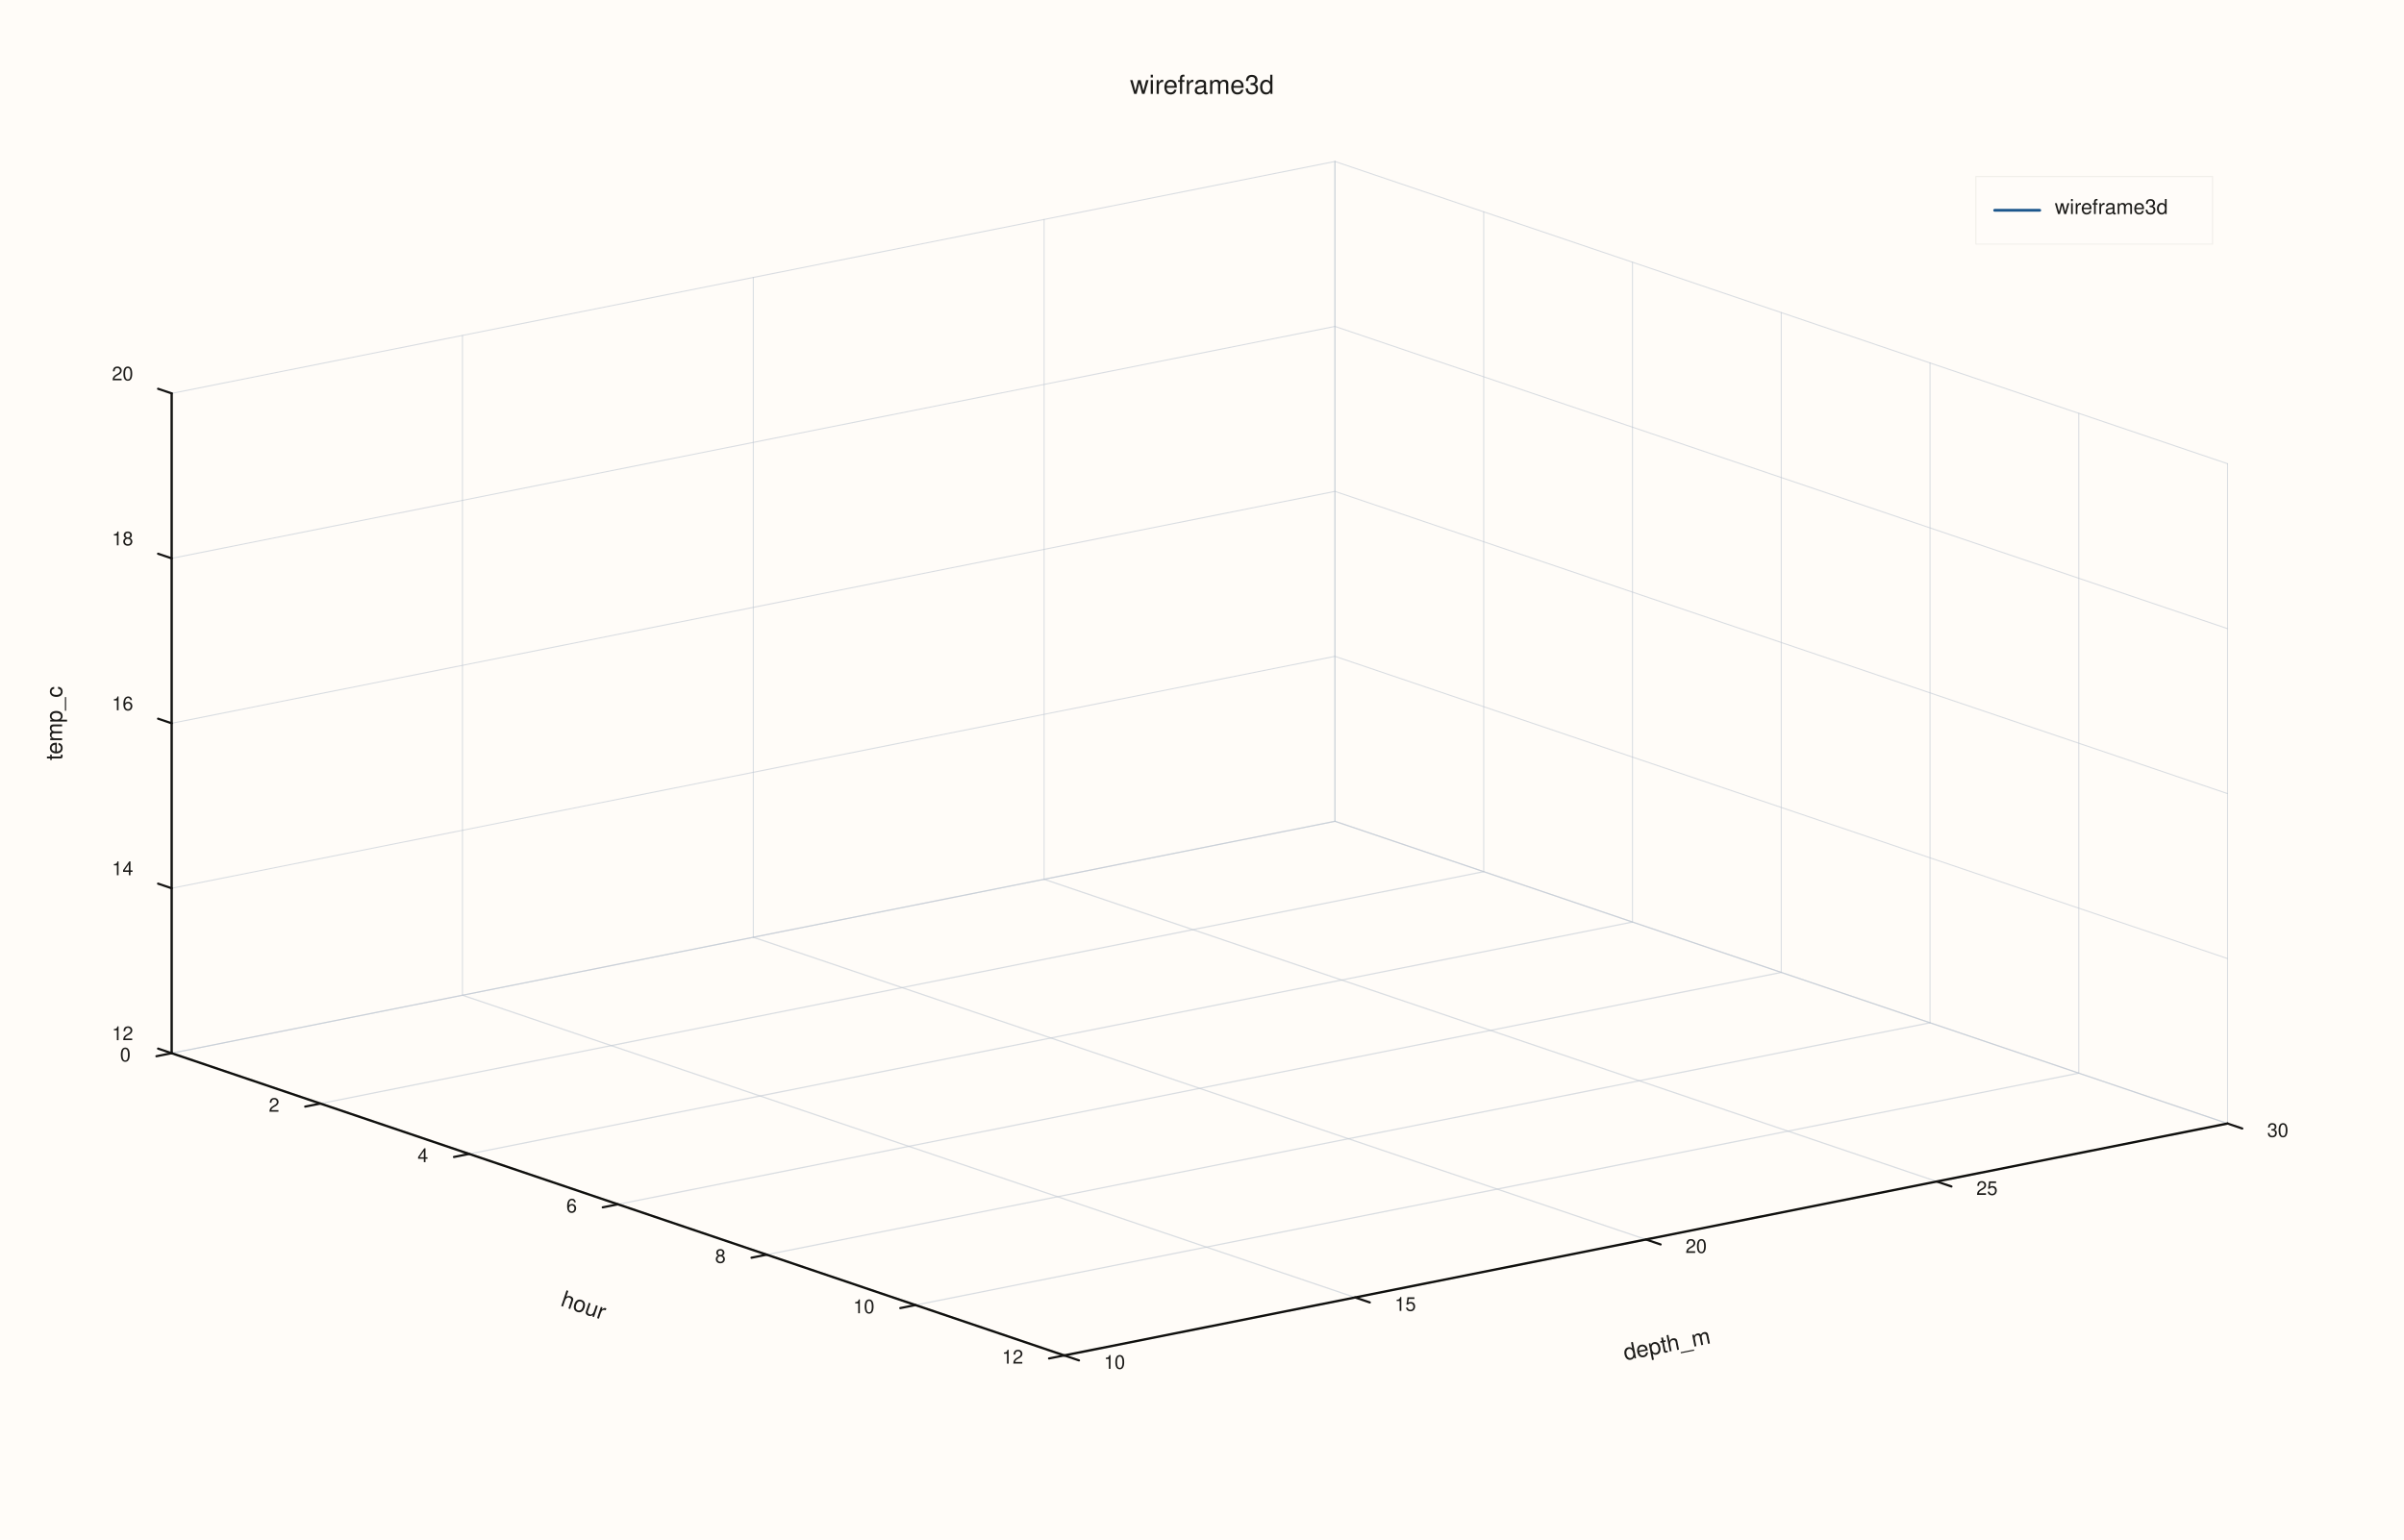
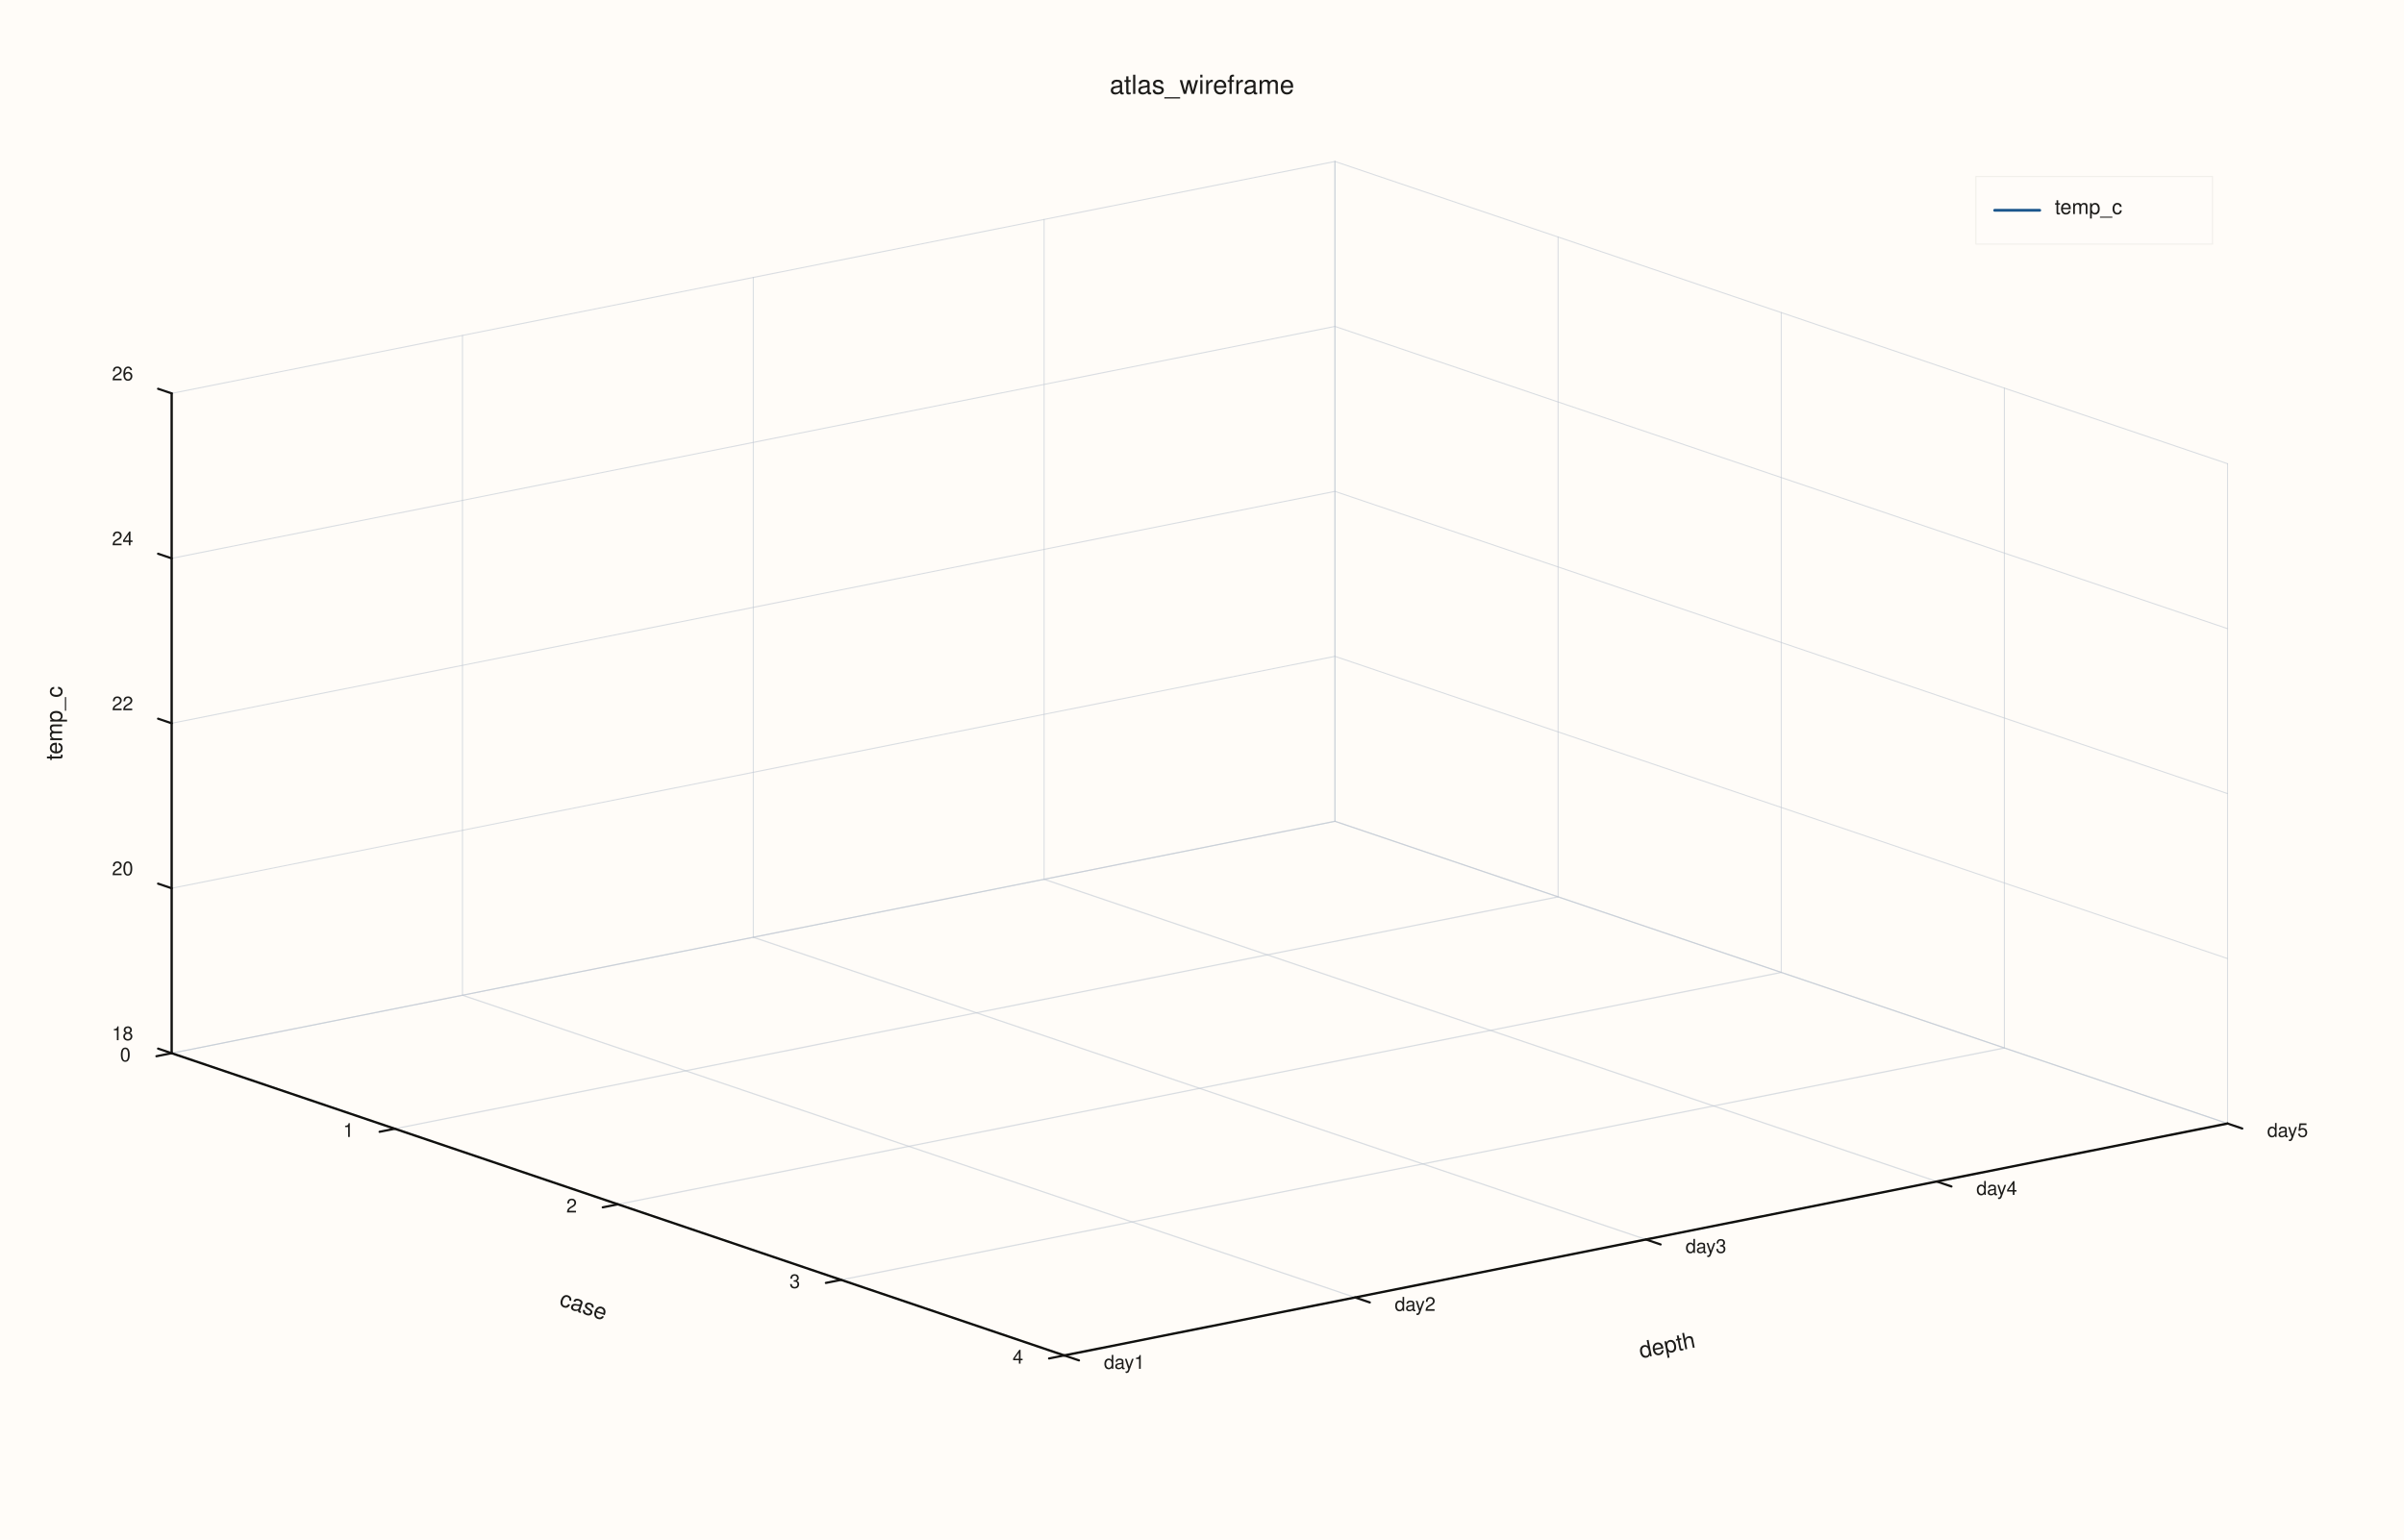
<svg xmlns="http://www.w3.org/2000/svg" width="1280" height="820" viewBox="0 0 1280 820">
  <rect x="0" y="0" width="1280" height="820" fill="rgb(255,252,248)" fill-opacity="1" />
  <path d="M 0 0 L 1280 0 L 1280 820 L 0 820 Z" stroke="none" fill="rgb(255,252,248)" fill-opacity="1" stroke-linejoin="round" stroke-linecap="round" />
  <path d="M 28 28 L 1252 28 L 1252 792 L 28 792 Z" stroke="none" fill="rgb(255,252,248)" fill-opacity="1" stroke-linejoin="round" stroke-linecap="round" />
  <path d="M 91.4 560.949 L 710.782 437.432 " stroke="rgb(190,198,208)" stroke-opacity="0.58" stroke-width="0.65" fill="none" stroke-linejoin="round" stroke-linecap="round" />
  <path d="M 710.782 437.432 L 710.782 86 " stroke="rgb(190,198,208)" stroke-opacity="0.58" stroke-width="0.55" fill="none" stroke-linejoin="round" stroke-linecap="round" />
-   <path d="M 170.611 587.778 L 789.993 464.26 " stroke="rgb(190,198,208)" stroke-opacity="0.58" stroke-width="0.65" fill="none" stroke-linejoin="round" stroke-linecap="round" />
-   <path d="M 789.993 464.26 L 789.993 112.829 " stroke="rgb(190,198,208)" stroke-opacity="0.58" stroke-width="0.55" fill="none" stroke-linejoin="round" stroke-linecap="round" />
-   <path d="M 249.823 614.606 L 869.205 491.089 " stroke="rgb(190,198,208)" stroke-opacity="0.58" stroke-width="0.65" fill="none" stroke-linejoin="round" stroke-linecap="round" />
-   <path d="M 869.205 491.089 L 869.205 139.657 " stroke="rgb(190,198,208)" stroke-opacity="0.58" stroke-width="0.55" fill="none" stroke-linejoin="round" stroke-linecap="round" />
+   <path d="M 210.217 601.192 L 829.599 477.675 " stroke="rgb(190,198,208)" stroke-opacity="0.58" stroke-width="0.65" fill="none" stroke-linejoin="round" stroke-linecap="round" />
+   <path d="M 829.599 477.675 L 829.599 126.243 " stroke="rgb(190,198,208)" stroke-opacity="0.58" stroke-width="0.55" fill="none" stroke-linejoin="round" stroke-linecap="round" />
  <path d="M 329.034 641.435 L 948.416 517.917 " stroke="rgb(190,198,208)" stroke-opacity="0.58" stroke-width="0.65" fill="none" stroke-linejoin="round" stroke-linecap="round" />
  <path d="M 948.416 517.917 L 948.416 166.485 " stroke="rgb(190,198,208)" stroke-opacity="0.58" stroke-width="0.55" fill="none" stroke-linejoin="round" stroke-linecap="round" />
-   <path d="M 408.245 668.263 L 1027.627 544.746 " stroke="rgb(190,198,208)" stroke-opacity="0.58" stroke-width="0.65" fill="none" stroke-linejoin="round" stroke-linecap="round" />
-   <path d="M 1027.627 544.746 L 1027.627 193.314 " stroke="rgb(190,198,208)" stroke-opacity="0.58" stroke-width="0.55" fill="none" stroke-linejoin="round" stroke-linecap="round" />
-   <path d="M 487.457 695.091 L 1106.839 571.574 " stroke="rgb(190,198,208)" stroke-opacity="0.58" stroke-width="0.65" fill="none" stroke-linejoin="round" stroke-linecap="round" />
-   <path d="M 1106.839 571.574 L 1106.839 220.142 " stroke="rgb(190,198,208)" stroke-opacity="0.58" stroke-width="0.55" fill="none" stroke-linejoin="round" stroke-linecap="round" />
+   <path d="M 447.851 681.677 L 1067.233 558.16 " stroke="rgb(190,198,208)" stroke-opacity="0.58" stroke-width="0.65" fill="none" stroke-linejoin="round" stroke-linecap="round" />
+   <path d="M 1067.233 558.16 L 1067.233 206.728 " stroke="rgb(190,198,208)" stroke-opacity="0.58" stroke-width="0.55" fill="none" stroke-linejoin="round" stroke-linecap="round" />
  <path d="M 566.668 721.92 L 1186.05 598.403 " stroke="rgb(190,198,208)" stroke-opacity="0.58" stroke-width="0.65" fill="none" stroke-linejoin="round" stroke-linecap="round" />
  <path d="M 1186.05 598.403 L 1186.05 246.971 " stroke="rgb(190,198,208)" stroke-opacity="0.58" stroke-width="0.55" fill="none" stroke-linejoin="round" stroke-linecap="round" />
  <path d="M 91.4 560.949 L 566.668 721.92 " stroke="rgb(190,198,208)" stroke-opacity="0.58" stroke-width="0.65" fill="none" stroke-linejoin="round" stroke-linecap="round" />
  <path d="M 91.4 560.949 L 91.4 209.517 " stroke="rgb(190,198,208)" stroke-opacity="0.58" stroke-width="0.55" fill="none" stroke-linejoin="round" stroke-linecap="round" />
  <path d="M 246.245 530.07 L 721.514 691.041 " stroke="rgb(190,198,208)" stroke-opacity="0.58" stroke-width="0.65" fill="none" stroke-linejoin="round" stroke-linecap="round" />
  <path d="M 246.245 530.07 L 246.245 178.638 " stroke="rgb(190,198,208)" stroke-opacity="0.58" stroke-width="0.55" fill="none" stroke-linejoin="round" stroke-linecap="round" />
  <path d="M 401.091 499.19 L 876.359 660.161 " stroke="rgb(190,198,208)" stroke-opacity="0.58" stroke-width="0.65" fill="none" stroke-linejoin="round" stroke-linecap="round" />
  <path d="M 401.091 499.19 L 401.091 147.759 " stroke="rgb(190,198,208)" stroke-opacity="0.58" stroke-width="0.55" fill="none" stroke-linejoin="round" stroke-linecap="round" />
  <path d="M 555.936 468.311 L 1031.205 629.282 " stroke="rgb(190,198,208)" stroke-opacity="0.58" stroke-width="0.65" fill="none" stroke-linejoin="round" stroke-linecap="round" />
  <path d="M 555.936 468.311 L 555.936 116.879 " stroke="rgb(190,198,208)" stroke-opacity="0.58" stroke-width="0.55" fill="none" stroke-linejoin="round" stroke-linecap="round" />
  <path d="M 710.782 437.432 L 1186.05 598.403 " stroke="rgb(190,198,208)" stroke-opacity="0.58" stroke-width="0.65" fill="none" stroke-linejoin="round" stroke-linecap="round" />
  <path d="M 710.782 437.432 L 710.782 86 " stroke="rgb(190,198,208)" stroke-opacity="0.58" stroke-width="0.55" fill="none" stroke-linejoin="round" stroke-linecap="round" />
  <path d="M 710.782 437.432 L 1186.05 598.403 " stroke="rgb(190,198,208)" stroke-opacity="0.58" stroke-width="0.55" fill="none" stroke-linejoin="round" stroke-linecap="round" />
  <path d="M 91.4 560.949 L 710.782 437.432 " stroke="rgb(190,198,208)" stroke-opacity="0.58" stroke-width="0.55" fill="none" stroke-linejoin="round" stroke-linecap="round" />
  <path d="M 710.782 349.574 L 1186.05 510.545 " stroke="rgb(190,198,208)" stroke-opacity="0.58" stroke-width="0.55" fill="none" stroke-linejoin="round" stroke-linecap="round" />
  <path d="M 91.4 473.091 L 710.782 349.574 " stroke="rgb(190,198,208)" stroke-opacity="0.58" stroke-width="0.55" fill="none" stroke-linejoin="round" stroke-linecap="round" />
  <path d="M 710.782 261.716 L 1186.05 422.687 " stroke="rgb(190,198,208)" stroke-opacity="0.58" stroke-width="0.55" fill="none" stroke-linejoin="round" stroke-linecap="round" />
  <path d="M 91.4 385.233 L 710.782 261.716 " stroke="rgb(190,198,208)" stroke-opacity="0.58" stroke-width="0.55" fill="none" stroke-linejoin="round" stroke-linecap="round" />
  <path d="M 710.782 173.858 L 1186.05 334.829 " stroke="rgb(190,198,208)" stroke-opacity="0.58" stroke-width="0.55" fill="none" stroke-linejoin="round" stroke-linecap="round" />
  <path d="M 91.4 297.375 L 710.782 173.858 " stroke="rgb(190,198,208)" stroke-opacity="0.58" stroke-width="0.55" fill="none" stroke-linejoin="round" stroke-linecap="round" />
  <path d="M 710.782 86 L 1186.05 246.971 " stroke="rgb(190,198,208)" stroke-opacity="0.58" stroke-width="0.55" fill="none" stroke-linejoin="round" stroke-linecap="round" />
  <path d="M 91.4 209.517 L 710.782 86 " stroke="rgb(190,198,208)" stroke-opacity="0.58" stroke-width="0.55" fill="none" stroke-linejoin="round" stroke-linecap="round" />
-   <text x="640" y="50" font-family="Helvetica, Arial, sans-serif" font-size="14" fill="rgb(28,27,25)" fill-opacity="1" text-anchor="middle">wireframe3d</text>
+   <text x="640" y="50" font-family="Helvetica, Arial, sans-serif" font-size="14" fill="rgb(28,27,25)" fill-opacity="1" text-anchor="middle">atlas_wireframe</text>
  <path d="M 91.4 560.949 L 566.668 721.92 " stroke="rgb(16,16,14)" stroke-opacity="1" stroke-width="1.25" fill="none" stroke-linejoin="round" stroke-linecap="round" />
  <path d="M 566.668 721.92 L 1186.05 598.403 " stroke="rgb(16,16,14)" stroke-opacity="1" stroke-width="1.25" fill="none" stroke-linejoin="round" stroke-linecap="round" />
  <path d="M 91.4 560.949 L 91.4 209.517 " stroke="rgb(16,16,14)" stroke-opacity="1" stroke-width="1.25" fill="none" stroke-linejoin="round" stroke-linecap="round" />
  <path d="M 91.4 560.949 L 83.293 562.566 " stroke="rgb(20,19,18)" stroke-opacity="1" stroke-width="1.16" fill="none" stroke-linejoin="round" stroke-linecap="round" />
  <text x="69.563" y="565.304" font-family="Helvetica, Arial, sans-serif" font-size="10.175" fill="rgb(28,27,25)" fill-opacity="1" text-anchor="end">0</text>
-   <path d="M 170.611 587.778 L 162.504 589.394 " stroke="rgb(20,19,18)" stroke-opacity="1" stroke-width="1.16" fill="none" stroke-linejoin="round" stroke-linecap="round" />
-   <text x="148.774" y="592.132" font-family="Helvetica, Arial, sans-serif" font-size="10.175" fill="rgb(28,27,25)" fill-opacity="1" text-anchor="end">2</text>
-   <path d="M 249.823 614.606 L 241.715 616.223 " stroke="rgb(20,19,18)" stroke-opacity="1" stroke-width="1.16" fill="none" stroke-linejoin="round" stroke-linecap="round" />
-   <text x="227.986" y="618.961" font-family="Helvetica, Arial, sans-serif" font-size="10.175" fill="rgb(28,27,25)" fill-opacity="1" text-anchor="end">4</text>
+   <path d="M 210.217 601.192 L 202.11 602.809 " stroke="rgb(20,19,18)" stroke-opacity="1" stroke-width="1.16" fill="none" stroke-linejoin="round" stroke-linecap="round" />
+   <text x="188.38" y="605.547" font-family="Helvetica, Arial, sans-serif" font-size="10.175" fill="rgb(28,27,25)" fill-opacity="1" text-anchor="end">1</text>
  <path d="M 329.034 641.435 L 320.927 643.051 " stroke="rgb(20,19,18)" stroke-opacity="1" stroke-width="1.16" fill="none" stroke-linejoin="round" stroke-linecap="round" />
-   <text x="307.197" y="645.789" font-family="Helvetica, Arial, sans-serif" font-size="10.175" fill="rgb(28,27,25)" fill-opacity="1" text-anchor="end">6</text>
-   <path d="M 408.245 668.263 L 400.138 669.88 " stroke="rgb(20,19,18)" stroke-opacity="1" stroke-width="1.16" fill="none" stroke-linejoin="round" stroke-linecap="round" />
-   <text x="386.409" y="672.618" font-family="Helvetica, Arial, sans-serif" font-size="10.175" fill="rgb(28,27,25)" fill-opacity="1" text-anchor="end">8</text>
-   <path d="M 487.457 695.091 L 479.35 696.708 " stroke="rgb(20,19,18)" stroke-opacity="1" stroke-width="1.16" fill="none" stroke-linejoin="round" stroke-linecap="round" />
-   <text x="465.62" y="699.446" font-family="Helvetica, Arial, sans-serif" font-size="10.175" fill="rgb(28,27,25)" fill-opacity="1" text-anchor="end">10</text>
+   <text x="307.197" y="645.789" font-family="Helvetica, Arial, sans-serif" font-size="10.175" fill="rgb(28,27,25)" fill-opacity="1" text-anchor="end">2</text>
+   <path d="M 447.851 681.677 L 439.744 683.294 " stroke="rgb(20,19,18)" stroke-opacity="1" stroke-width="1.16" fill="none" stroke-linejoin="round" stroke-linecap="round" />
+   <text x="426.014" y="686.032" font-family="Helvetica, Arial, sans-serif" font-size="10.175" fill="rgb(28,27,25)" fill-opacity="1" text-anchor="end">3</text>
  <path d="M 566.668 721.92 L 558.561 723.537 " stroke="rgb(20,19,18)" stroke-opacity="1" stroke-width="1.16" fill="none" stroke-linejoin="round" stroke-linecap="round" />
-   <text x="544.831" y="726.275" font-family="Helvetica, Arial, sans-serif" font-size="10.175" fill="rgb(28,27,25)" fill-opacity="1" text-anchor="end">12</text>
+   <text x="544.831" y="726.275" font-family="Helvetica, Arial, sans-serif" font-size="10.175" fill="rgb(28,27,25)" fill-opacity="1" text-anchor="end">4</text>
  <path d="M 566.668 721.92 L 574.498 724.572 " stroke="rgb(20,19,18)" stroke-opacity="1" stroke-width="1.16" fill="none" stroke-linejoin="round" stroke-linecap="round" />
-   <text x="587.758" y="729.063" font-family="Helvetica, Arial, sans-serif" font-size="10.175" fill="rgb(28,27,25)" fill-opacity="1" text-anchor="start">10</text>
+   <text x="587.758" y="729.063" font-family="Helvetica, Arial, sans-serif" font-size="10.175" fill="rgb(28,27,25)" fill-opacity="1" text-anchor="start">day1</text>
  <path d="M 721.514 691.041 L 729.344 693.693 " stroke="rgb(20,19,18)" stroke-opacity="1" stroke-width="1.16" fill="none" stroke-linejoin="round" stroke-linecap="round" />
-   <text x="742.604" y="698.184" font-family="Helvetica, Arial, sans-serif" font-size="10.175" fill="rgb(28,27,25)" fill-opacity="1" text-anchor="start">15</text>
+   <text x="742.604" y="698.184" font-family="Helvetica, Arial, sans-serif" font-size="10.175" fill="rgb(28,27,25)" fill-opacity="1" text-anchor="start">day2</text>
  <path d="M 876.359 660.161 L 884.189 662.813 " stroke="rgb(20,19,18)" stroke-opacity="1" stroke-width="1.16" fill="none" stroke-linejoin="round" stroke-linecap="round" />
-   <text x="897.449" y="667.304" font-family="Helvetica, Arial, sans-serif" font-size="10.175" fill="rgb(28,27,25)" fill-opacity="1" text-anchor="start">20</text>
+   <text x="897.449" y="667.304" font-family="Helvetica, Arial, sans-serif" font-size="10.175" fill="rgb(28,27,25)" fill-opacity="1" text-anchor="start">day3</text>
  <path d="M 1031.205 629.282 L 1039.035 631.934 " stroke="rgb(20,19,18)" stroke-opacity="1" stroke-width="1.16" fill="none" stroke-linejoin="round" stroke-linecap="round" />
-   <text x="1052.295" y="636.425" font-family="Helvetica, Arial, sans-serif" font-size="10.175" fill="rgb(28,27,25)" fill-opacity="1" text-anchor="start">25</text>
+   <text x="1052.295" y="636.425" font-family="Helvetica, Arial, sans-serif" font-size="10.175" fill="rgb(28,27,25)" fill-opacity="1" text-anchor="start">day4</text>
  <path d="M 1186.05 598.403 L 1193.88 601.055 " stroke="rgb(20,19,18)" stroke-opacity="1" stroke-width="1.16" fill="none" stroke-linejoin="round" stroke-linecap="round" />
-   <text x="1207.14" y="605.546" font-family="Helvetica, Arial, sans-serif" font-size="10.175" fill="rgb(28,27,25)" fill-opacity="1" text-anchor="start">30</text>
+   <text x="1207.14" y="605.546" font-family="Helvetica, Arial, sans-serif" font-size="10.175" fill="rgb(28,27,25)" fill-opacity="1" text-anchor="start">day5</text>
  <path d="M 91.4 560.949 L 84.172 558.501 " stroke="rgb(20,19,18)" stroke-opacity="1" stroke-width="1.16" fill="none" stroke-linejoin="round" stroke-linecap="round" />
-   <text x="70.912" y="554.01" font-family="Helvetica, Arial, sans-serif" font-size="10.175" fill="rgb(28,27,25)" fill-opacity="1" text-anchor="end">12</text>
+   <text x="70.912" y="554.01" font-family="Helvetica, Arial, sans-serif" font-size="10.175" fill="rgb(28,27,25)" fill-opacity="1" text-anchor="end">18</text>
  <path d="M 91.4 473.091 L 84.172 470.643 " stroke="rgb(20,19,18)" stroke-opacity="1" stroke-width="1.16" fill="none" stroke-linejoin="round" stroke-linecap="round" />
-   <text x="70.912" y="466.152" font-family="Helvetica, Arial, sans-serif" font-size="10.175" fill="rgb(28,27,25)" fill-opacity="1" text-anchor="end">14</text>
+   <text x="70.912" y="466.152" font-family="Helvetica, Arial, sans-serif" font-size="10.175" fill="rgb(28,27,25)" fill-opacity="1" text-anchor="end">20</text>
  <path d="M 91.4 385.233 L 84.172 382.785 " stroke="rgb(20,19,18)" stroke-opacity="1" stroke-width="1.16" fill="none" stroke-linejoin="round" stroke-linecap="round" />
-   <text x="70.912" y="378.294" font-family="Helvetica, Arial, sans-serif" font-size="10.175" fill="rgb(28,27,25)" fill-opacity="1" text-anchor="end">16</text>
+   <text x="70.912" y="378.294" font-family="Helvetica, Arial, sans-serif" font-size="10.175" fill="rgb(28,27,25)" fill-opacity="1" text-anchor="end">22</text>
  <path d="M 91.4 297.375 L 84.172 294.927 " stroke="rgb(20,19,18)" stroke-opacity="1" stroke-width="1.16" fill="none" stroke-linejoin="round" stroke-linecap="round" />
-   <text x="70.912" y="290.436" font-family="Helvetica, Arial, sans-serif" font-size="10.175" fill="rgb(28,27,25)" fill-opacity="1" text-anchor="end">18</text>
+   <text x="70.912" y="290.436" font-family="Helvetica, Arial, sans-serif" font-size="10.175" fill="rgb(28,27,25)" fill-opacity="1" text-anchor="end">24</text>
  <path d="M 91.4 209.517 L 84.172 207.069 " stroke="rgb(20,19,18)" stroke-opacity="1" stroke-width="1.16" fill="none" stroke-linejoin="round" stroke-linecap="round" />
-   <text x="70.912" y="202.578" font-family="Helvetica, Arial, sans-serif" font-size="10.175" fill="rgb(28,27,25)" fill-opacity="1" text-anchor="end">20</text>
-   <text x="309.474" y="699.188" font-family="Helvetica, Arial, sans-serif" font-size="12.082" fill="rgb(28,27,25)" fill-opacity="1" text-anchor="middle" transform="rotate(18.711 309.4735 699.1876)">hour</text>
-   <text x="888.284" y="719.96" font-family="Helvetica, Arial, sans-serif" font-size="12.082" fill="rgb(28,27,25)" fill-opacity="1" text-anchor="middle" transform="rotate(-11.278 888.2841 719.9595)">depth_m</text>
+   <text x="70.912" y="202.578" font-family="Helvetica, Arial, sans-serif" font-size="10.175" fill="rgb(28,27,25)" fill-opacity="1" text-anchor="end">26</text>
+   <text x="309.474" y="699.188" font-family="Helvetica, Arial, sans-serif" font-size="12.082" fill="rgb(28,27,25)" fill-opacity="1" text-anchor="middle" transform="rotate(18.711 309.4735 699.1876)">case</text>
+   <text x="888.389" y="720.484" font-family="Helvetica, Arial, sans-serif" font-size="12.082" fill="rgb(28,27,25)" fill-opacity="1" text-anchor="middle" transform="rotate(-11.278 888.3888 720.4844)">depth</text>
  <text x="33.06" y="385.233" font-family="Helvetica, Arial, sans-serif" font-size="12.082" fill="rgb(28,27,25)" fill-opacity="1" text-anchor="middle" transform="rotate(-90 33.0603 385.2332)">temp_c</text>
  <path d="M 1052.05 94 L 1178.05 94 L 1178.05 130 L 1052.05 130 Z" stroke="rgb(205,203,199)" stroke-opacity="0.28" stroke-width="0.6" fill="rgb(255,252,249)" fill-opacity="0.94" stroke-linejoin="round" stroke-linecap="round" />
  <path d="M 1062.05 112 L 1086.05 112 " stroke="rgb(28,87,141)" stroke-opacity="1" stroke-width="1.5" fill="none" stroke-linejoin="round" stroke-linecap="round" />
-   <text x="1094.05" y="114" font-family="Helvetica, Arial, sans-serif" font-size="11" fill="rgb(28,27,25)" fill-opacity="1" text-anchor="start">wireframe3d</text>
+   <text x="1094.05" y="114" font-family="Helvetica, Arial, sans-serif" font-size="11" fill="rgb(28,27,25)" fill-opacity="1" text-anchor="start">temp_c</text>
</svg>
